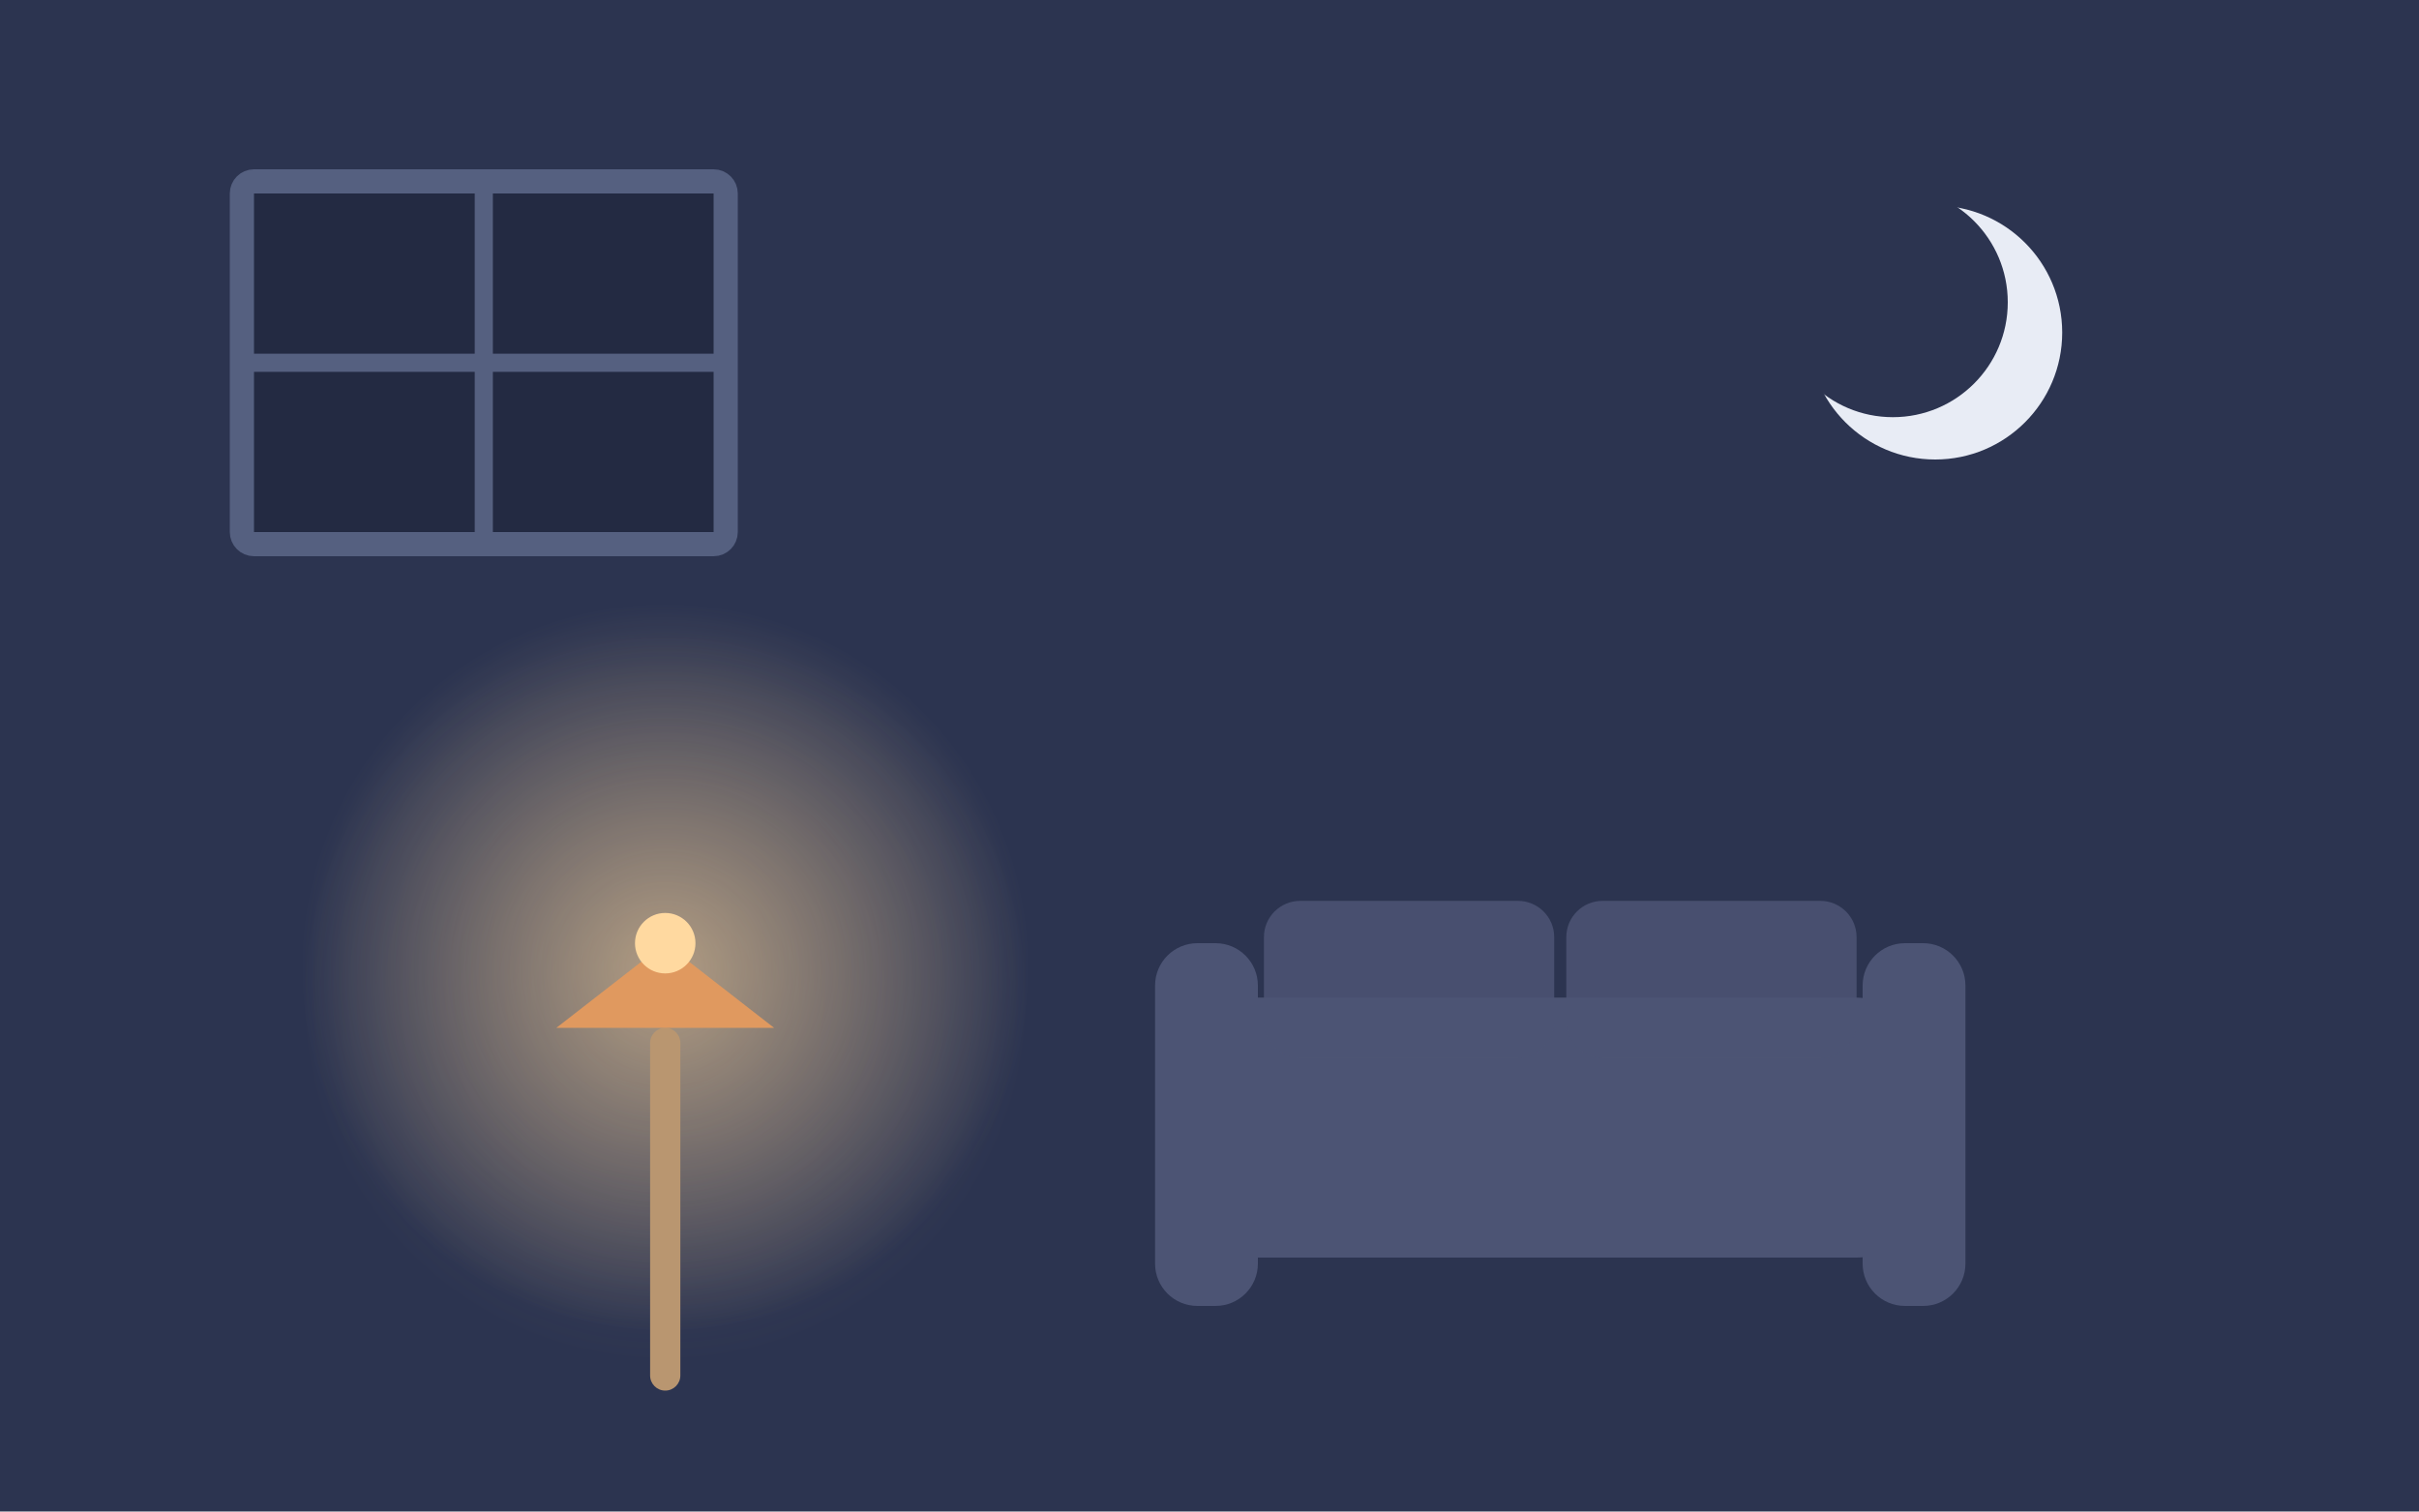
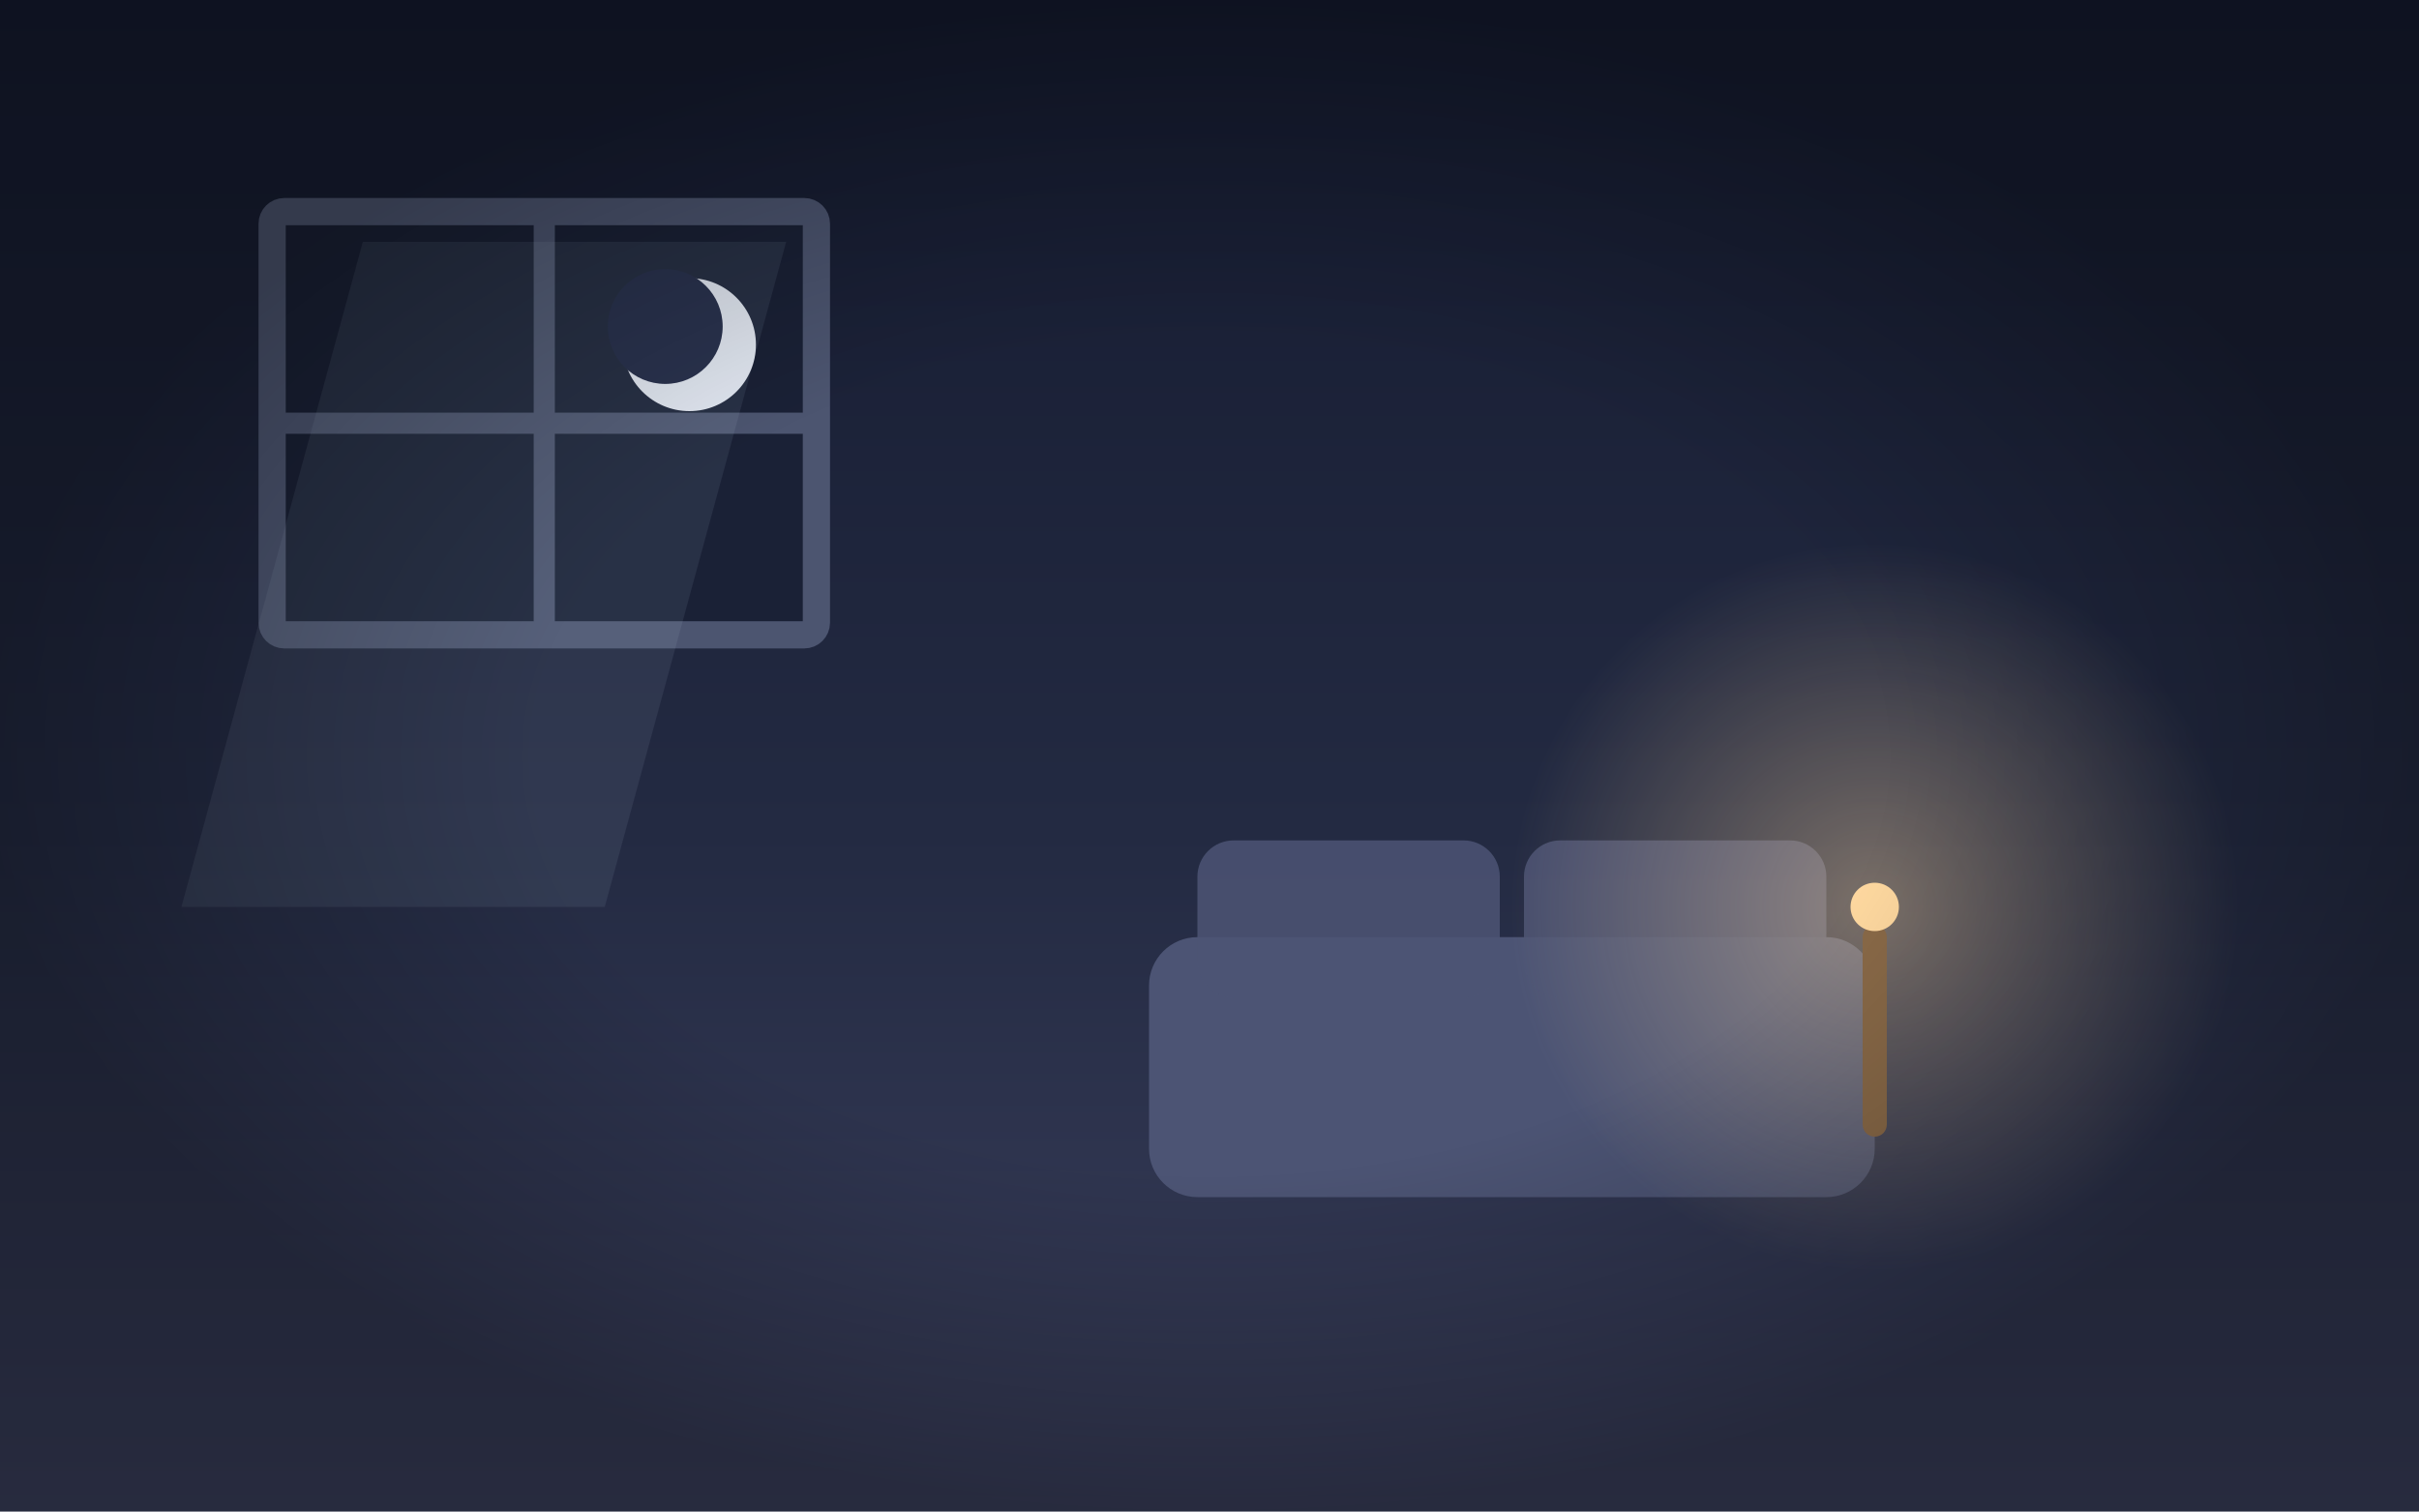
<svg xmlns="http://www.w3.org/2000/svg" viewBox="0 0 800 500">
  <defs>
+     <linearGradient id="sky" x1="0" y1="0" x2="0" y2="1">
+       <stop offset="0%" stop-color="#151b30" />
+       <stop offset="55%" stop-color="#232a42" />
+       <stop offset="100%" stop-color="#3a3f5c" />
+     </linearGradient>
    <radialGradient id="glow">
-       <stop offset="0%" stop-color="#ffd9a0" stop-opacity="0.55" />
+       <stop offset="0%" stop-color="#ffd9a0" stop-opacity="0.4" />
      <stop offset="100%" stop-color="#ffd9a0" stop-opacity="0" />
    </radialGradient>
-     <radialGradient id="moonlite">
-       <stop offset="0%%" stop-color="#aebdd8" stop-opacity="0.35" />
-       <stop offset="100%%" stop-color="#aebdd8" stop-opacity="0" />
-     </radialGradient>
  </defs>
-   <rect width="800" height="500" fill="#2c3450" />
-   <radialGradient id="moonlite">
-     <stop offset="0%%" stop-color="#aebdd8" stop-opacity="0.35" />
-     <stop offset="100%%" stop-color="#aebdd8" stop-opacity="0" />
+   <linearGradient id="sky" x1="0" y1="0" x2="0" y2="1">
+     <stop offset="0%" stop-color="#151b30" />
+     <stop offset="55%" stop-color="#232a42" />
+     <stop offset="100%" stop-color="#3a3f5c" />
+   </linearGradient>
+   <rect width="800" height="500" fill="url(#sky)" />
+   <rect x="90" y="70" width="180" height="140" rx="4" fill="#1a2136" stroke="#4c5570" stroke-width="9" />
+   <line x1="180" y1="70" x2="180" y2="210" stroke="#4c5570" stroke-width="7" />
+   <line x1="90" y1="140" x2="270" y2="140" stroke="#4c5570" stroke-width="7" />
+   <circle cx="228" cy="114" r="22" fill="#e8ecf5" />
+   <circle cx="220" cy="108" r="19" fill="#1c2340" />
+   <polygon points="120,80 260,80 200,300 60,300" fill="#aebdd8" opacity="0.10" />
+   <rect x="380" y="310" width="240" height="86" rx="16" fill="#4c5474" />
+   <rect x="396" y="278" width="100" height="52" rx="12" fill="#4c5474" opacity="0.85" />
+   <rect x="504" y="278" width="100" height="52" rx="12" fill="#4c5474" opacity="0.85" />
+   <circle cx="620" cy="300" r="120" fill="url(#glow)" />
+   <rect x="616" y="306" width="8" height="70" rx="4" fill="#8a6a48" />
+   <circle cx="620" cy="300" r="8" fill="#ffd9a0" />
+   <radialGradient id="vig">
+     <stop offset="55%" stop-color="#000" stop-opacity="0" />
+     <stop offset="100%" stop-color="#000" stop-opacity="0.32" />
  </radialGradient>
-   <circle cx="640" cy="110" r="42" fill="#e8ecf5" />
-   <circle cx="626" cy="100" r="38" fill="#2c3450" />
-   <circle cx="640" cy="110" r="170" fill="url(#moonlite)" />
-   <rect x="80" y="60" width="160" height="120" rx="4" fill="#232a42" stroke="#556080" stroke-width="8" />
-   <line x1="160" y1="60" x2="160" y2="180" stroke="#556080" stroke-width="6" />
-   <line x1="80" y1="120" x2="240" y2="120" stroke="#556080" stroke-width="6" />
-   <rect x="400" y="330" width="230" height="86" rx="16" fill="#4c5474" />
-   <rect x="418" y="298" width="96" height="52" rx="12" fill="#4c5474" opacity="0.85" />
-   <rect x="518" y="298" width="96" height="52" rx="12" fill="#4c5474" opacity="0.85" />
-   <rect x="382" y="312" width="34" height="120" rx="14" fill="#4c5474" />
-   <rect x="616" y="312" width="34" height="120" rx="14" fill="#4c5474" />
-   <circle cx="220" cy="330" r="120" fill="url(#glow)" opacity="0.35" />
-   <circle cx="220" cy="320" r="120" fill="url(#glow)" />
-   <rect x="215" y="340" width="10" height="120" rx="5" fill="#b99670" />
-   <path d="M220,312 l-36,28 h72z" fill="#e0995f" />
-   <circle cx="220" cy="312" r="10" fill="#ffd9a0" />
+   <rect width="800" height="500" fill="url(#vig)" />
</svg>
